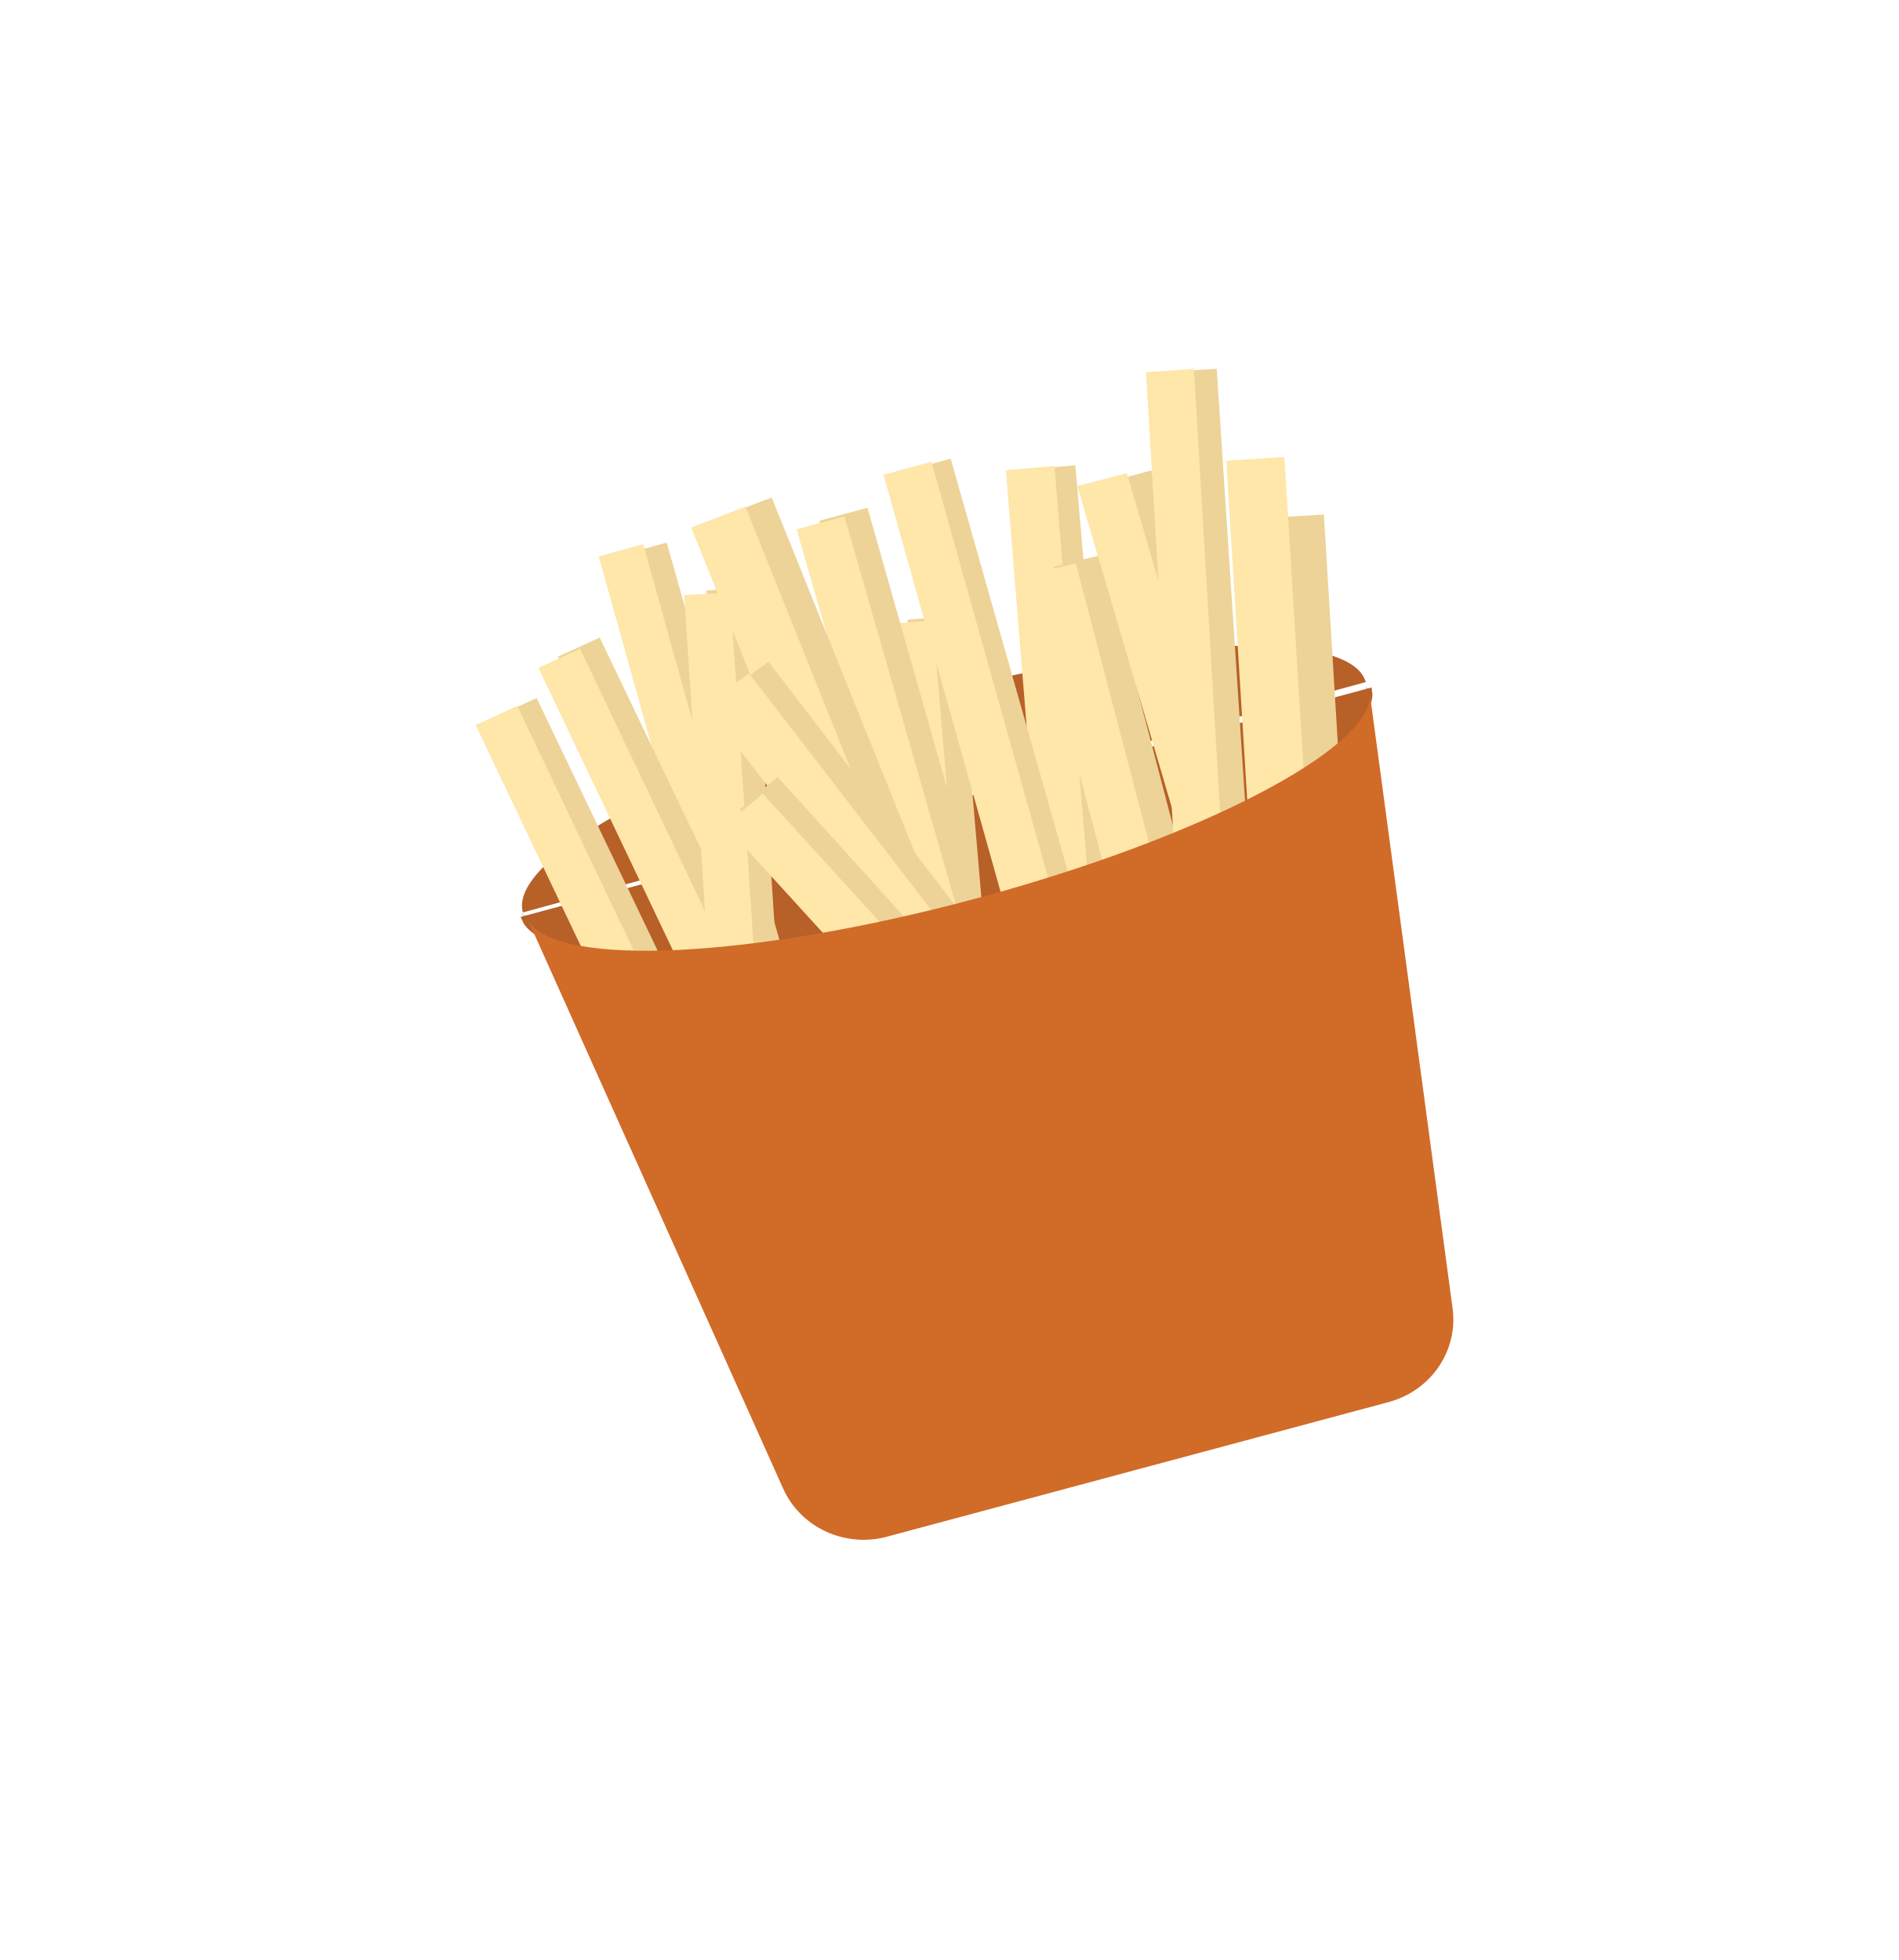
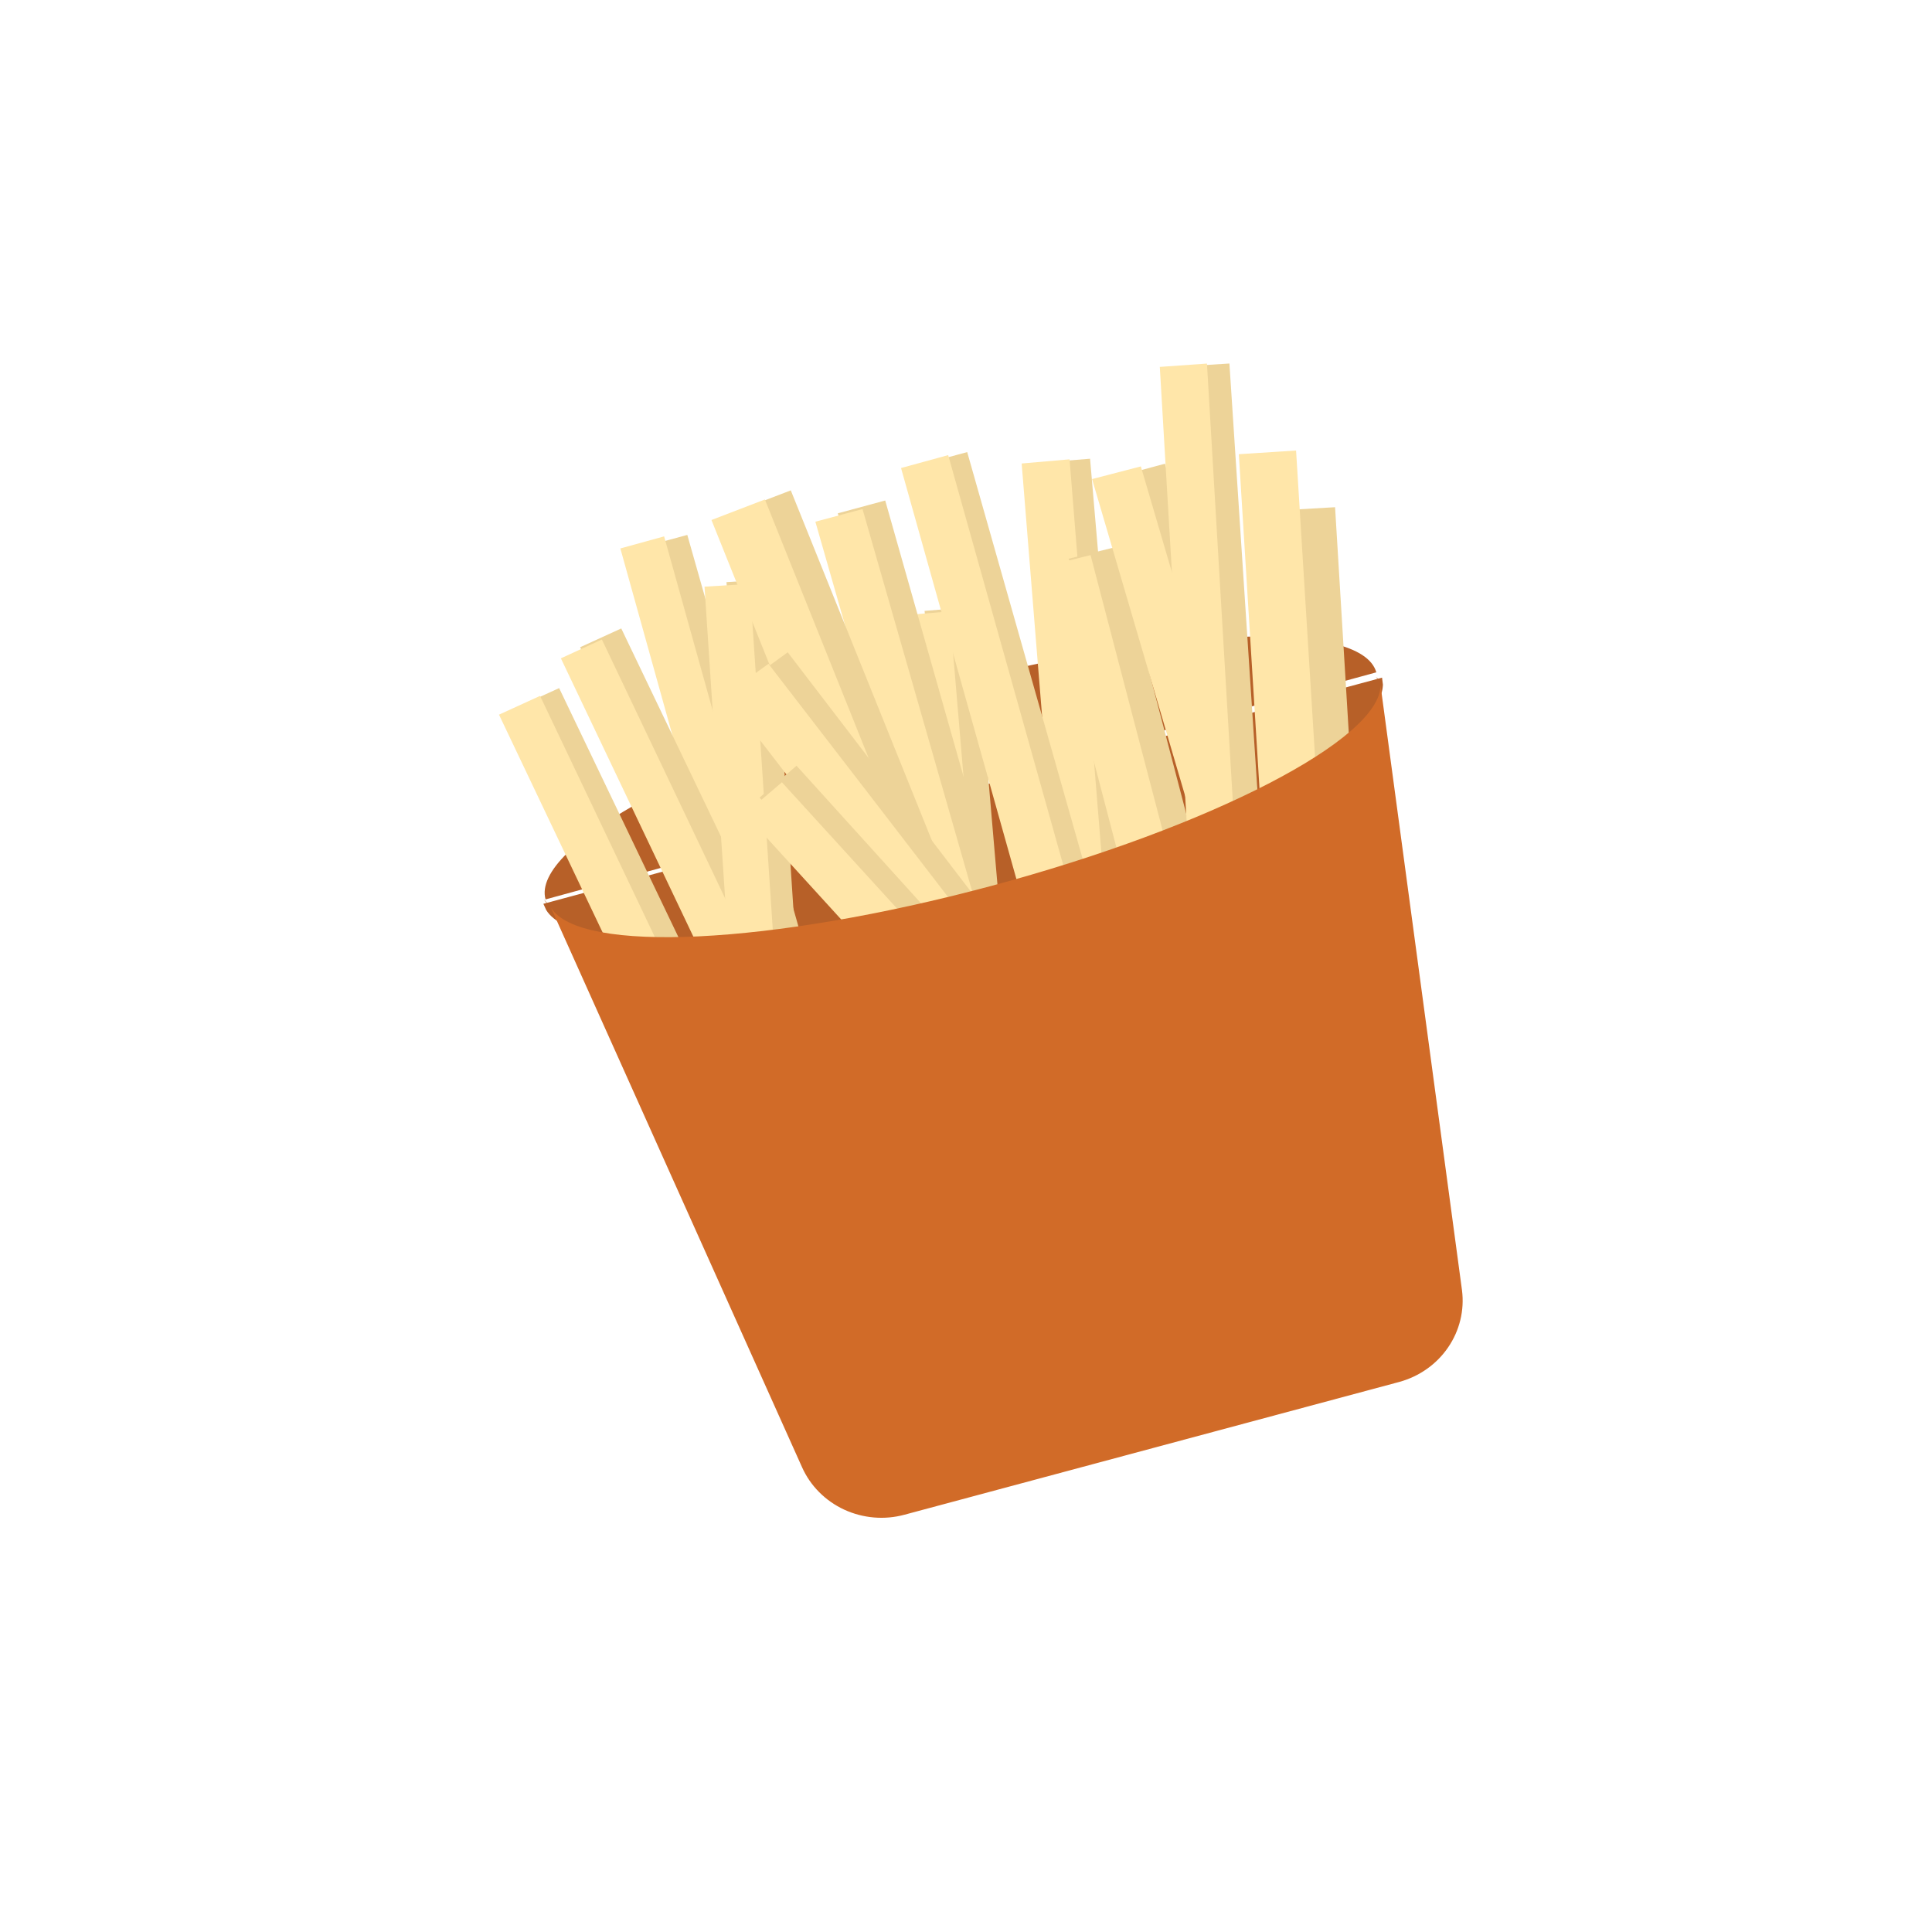
- <svg xmlns="http://www.w3.org/2000/svg" width="31" height="32" viewBox="0 0 31 32" fill="none">
+ <svg xmlns="http://www.w3.org/2000/svg" width="42" height="42" viewBox="0 0 31 32" fill="none">
  <path d="M8.626 15.035C8.576 14.991 8.537 14.943 8.508 14.894L8.626 15.035Z" fill="#B76028" />
  <path d="M22.391 11.224L22.405 11.335C22.406 12.237 19.582 13.712 15.901 14.705C12.221 15.698 9.022 15.849 8.547 15.073L8.5 14.97L22.391 11.224Z" fill="#B76028" />
  <path d="M22.296 11.136L8.536 14.897C8.288 14.009 11.166 12.448 14.965 11.41C18.764 10.372 22.047 10.248 22.296 11.136Z" fill="#B76028" />
  <path d="M22.406 11.354L22.288 11.213C22.353 11.261 22.393 11.309 22.406 11.354Z" fill="#B76028" />
  <path d="M10.884 8.86L10.159 9.056L12.165 16.124L12.89 15.929L10.884 8.86Z" fill="#EDD398" />
  <path d="M12.499 16.053L11.773 16.252L10.502 11.693L9.775 9.084L10.5 8.884L11.24 11.537L12.499 16.053Z" fill="#FFE6A9" />
  <path d="M15.626 10.052L14.814 10.118L15.494 18.035L16.306 17.969L15.626 10.052Z" fill="#EDD398" />
  <path d="M15.885 17.936L15.093 18.003L14.675 13.035L14.435 10.193L15.228 10.127L15.472 13.017L15.885 17.936Z" fill="#FFE6A9" />
  <path d="M17.555 7.598L16.744 7.664L17.424 15.581L18.235 15.515L17.555 7.598Z" fill="#EDD398" />
  <path d="M17.858 15.542L17.065 15.611L16.655 10.564L16.422 7.677L17.215 7.608L17.452 10.545L17.858 15.542Z" fill="#FFE6A9" />
  <path d="M17.991 9.058L17.202 9.254L19.217 16.952L20.006 16.756L17.991 9.058Z" fill="#EDD398" />
  <path d="M19.576 16.879L18.787 17.075L17.507 12.188L16.774 9.391L17.563 9.194L18.307 12.039L19.576 16.879Z" fill="#FFE6A9" />
  <path d="M15.52 7.488L14.735 7.7L16.909 15.357L17.693 15.145L15.52 7.488Z" fill="#EDD398" />
  <path d="M17.361 15.221L16.58 15.434L15.209 10.548L14.424 7.752L15.205 7.538L16.003 10.382L17.361 15.221Z" fill="#FFE6A9" />
  <path d="M14.162 8.29L13.377 8.502L15.55 16.159L16.335 15.948L14.162 8.29Z" fill="#EDD398" />
  <path d="M15.954 15.991L15.174 16.2L13.794 11.393L13.005 8.641L13.786 8.432L14.589 11.23L15.954 15.991Z" fill="#FFE6A9" />
  <path d="M9.79 10.409L9.109 10.72L12.292 17.365L12.974 17.054L9.79 10.409Z" fill="#EDD398" />
  <path d="M12.64 17.253L11.96 17.563L9.944 13.329L8.79 10.904L9.469 10.592L10.643 13.057L12.64 17.253Z" fill="#FFE6A9" />
  <path d="M8.761 11.397L8.08 11.708L11.263 18.353L11.944 18.042L8.761 11.397Z" fill="#EDD398" />
  <path d="M11.614 18.185L10.935 18.497L8.918 14.261L7.765 11.837L8.445 11.526L9.618 13.99L11.614 18.185Z" fill="#FFE6A9" />
  <path d="M18.796 7.68L18.011 7.892L20.184 15.549L20.969 15.338L18.796 7.68Z" fill="#EDD398" />
  <path d="M20.656 15.417L19.848 15.628L18.411 10.736L17.588 7.935L18.396 7.725L19.232 10.572L20.656 15.417Z" fill="#FFE6A9" />
  <path d="M21.613 8.401L20.638 8.457L21.121 16.411L22.096 16.354L21.613 8.401Z" fill="#EDD398" />
  <path d="M21.457 15.372L20.508 15.434L20.197 10.403L20.019 7.523L20.967 7.462L21.148 10.388L21.457 15.372Z" fill="#FFE6A9" />
  <path d="M12.284 9.595L11.533 9.642L12.013 16.961L12.763 16.914L12.284 9.595Z" fill="#EDD398" />
  <path d="M12.404 16.97L11.652 17.016L11.344 12.373L11.169 9.717L11.919 9.671L12.099 12.372L12.404 16.97Z" fill="#FFE6A9" />
  <path d="M19.863 6.021L19.05 6.072L19.7 15.97L20.512 15.919L19.863 6.021Z" fill="#EDD398" />
  <path d="M20.075 15.907L19.294 15.961L18.922 9.675L18.71 6.077L19.491 6.022L19.707 9.682L20.075 15.907Z" fill="#FFE6A9" />
  <path d="M12.598 8.122L11.706 8.464L14.852 16.272L15.744 15.93L12.598 8.122Z" fill="#EDD398" />
  <path d="M15.286 16.042L14.401 16.382L12.419 11.441L11.284 8.613L12.169 8.273L13.323 11.148L15.286 16.042Z" fill="#FFE6A9" />
  <path d="M12.547 10.804L11.838 11.321L16.59 17.528L17.299 17.012L12.547 10.804Z" fill="#EDD398" />
  <path d="M17.02 17.218L16.306 17.735L13.258 13.777L11.512 11.512L12.228 10.995L14.002 13.297L17.02 17.218Z" fill="#FFE6A9" />
  <path d="M12.693 12.683L12.08 13.211L16.934 18.573L17.547 18.045L12.693 12.683Z" fill="#EDD398" />
  <path d="M17.307 18.284L16.695 18.808L13.606 15.419L11.838 13.48L12.451 12.957L14.248 14.928L17.307 18.284Z" fill="#FFE6A9" />
  <path d="M22.366 11.35L23.715 21.369C23.758 21.702 23.676 22.038 23.486 22.316C23.296 22.595 23.009 22.798 22.677 22.889L14.483 25.088C14.15 25.179 13.794 25.148 13.482 25.004C13.169 24.859 12.921 24.609 12.784 24.301L8.626 15.035C9.103 15.801 12.268 15.652 15.914 14.675C19.56 13.697 22.367 12.242 22.366 11.35Z" fill="#D16B28" />
</svg>
